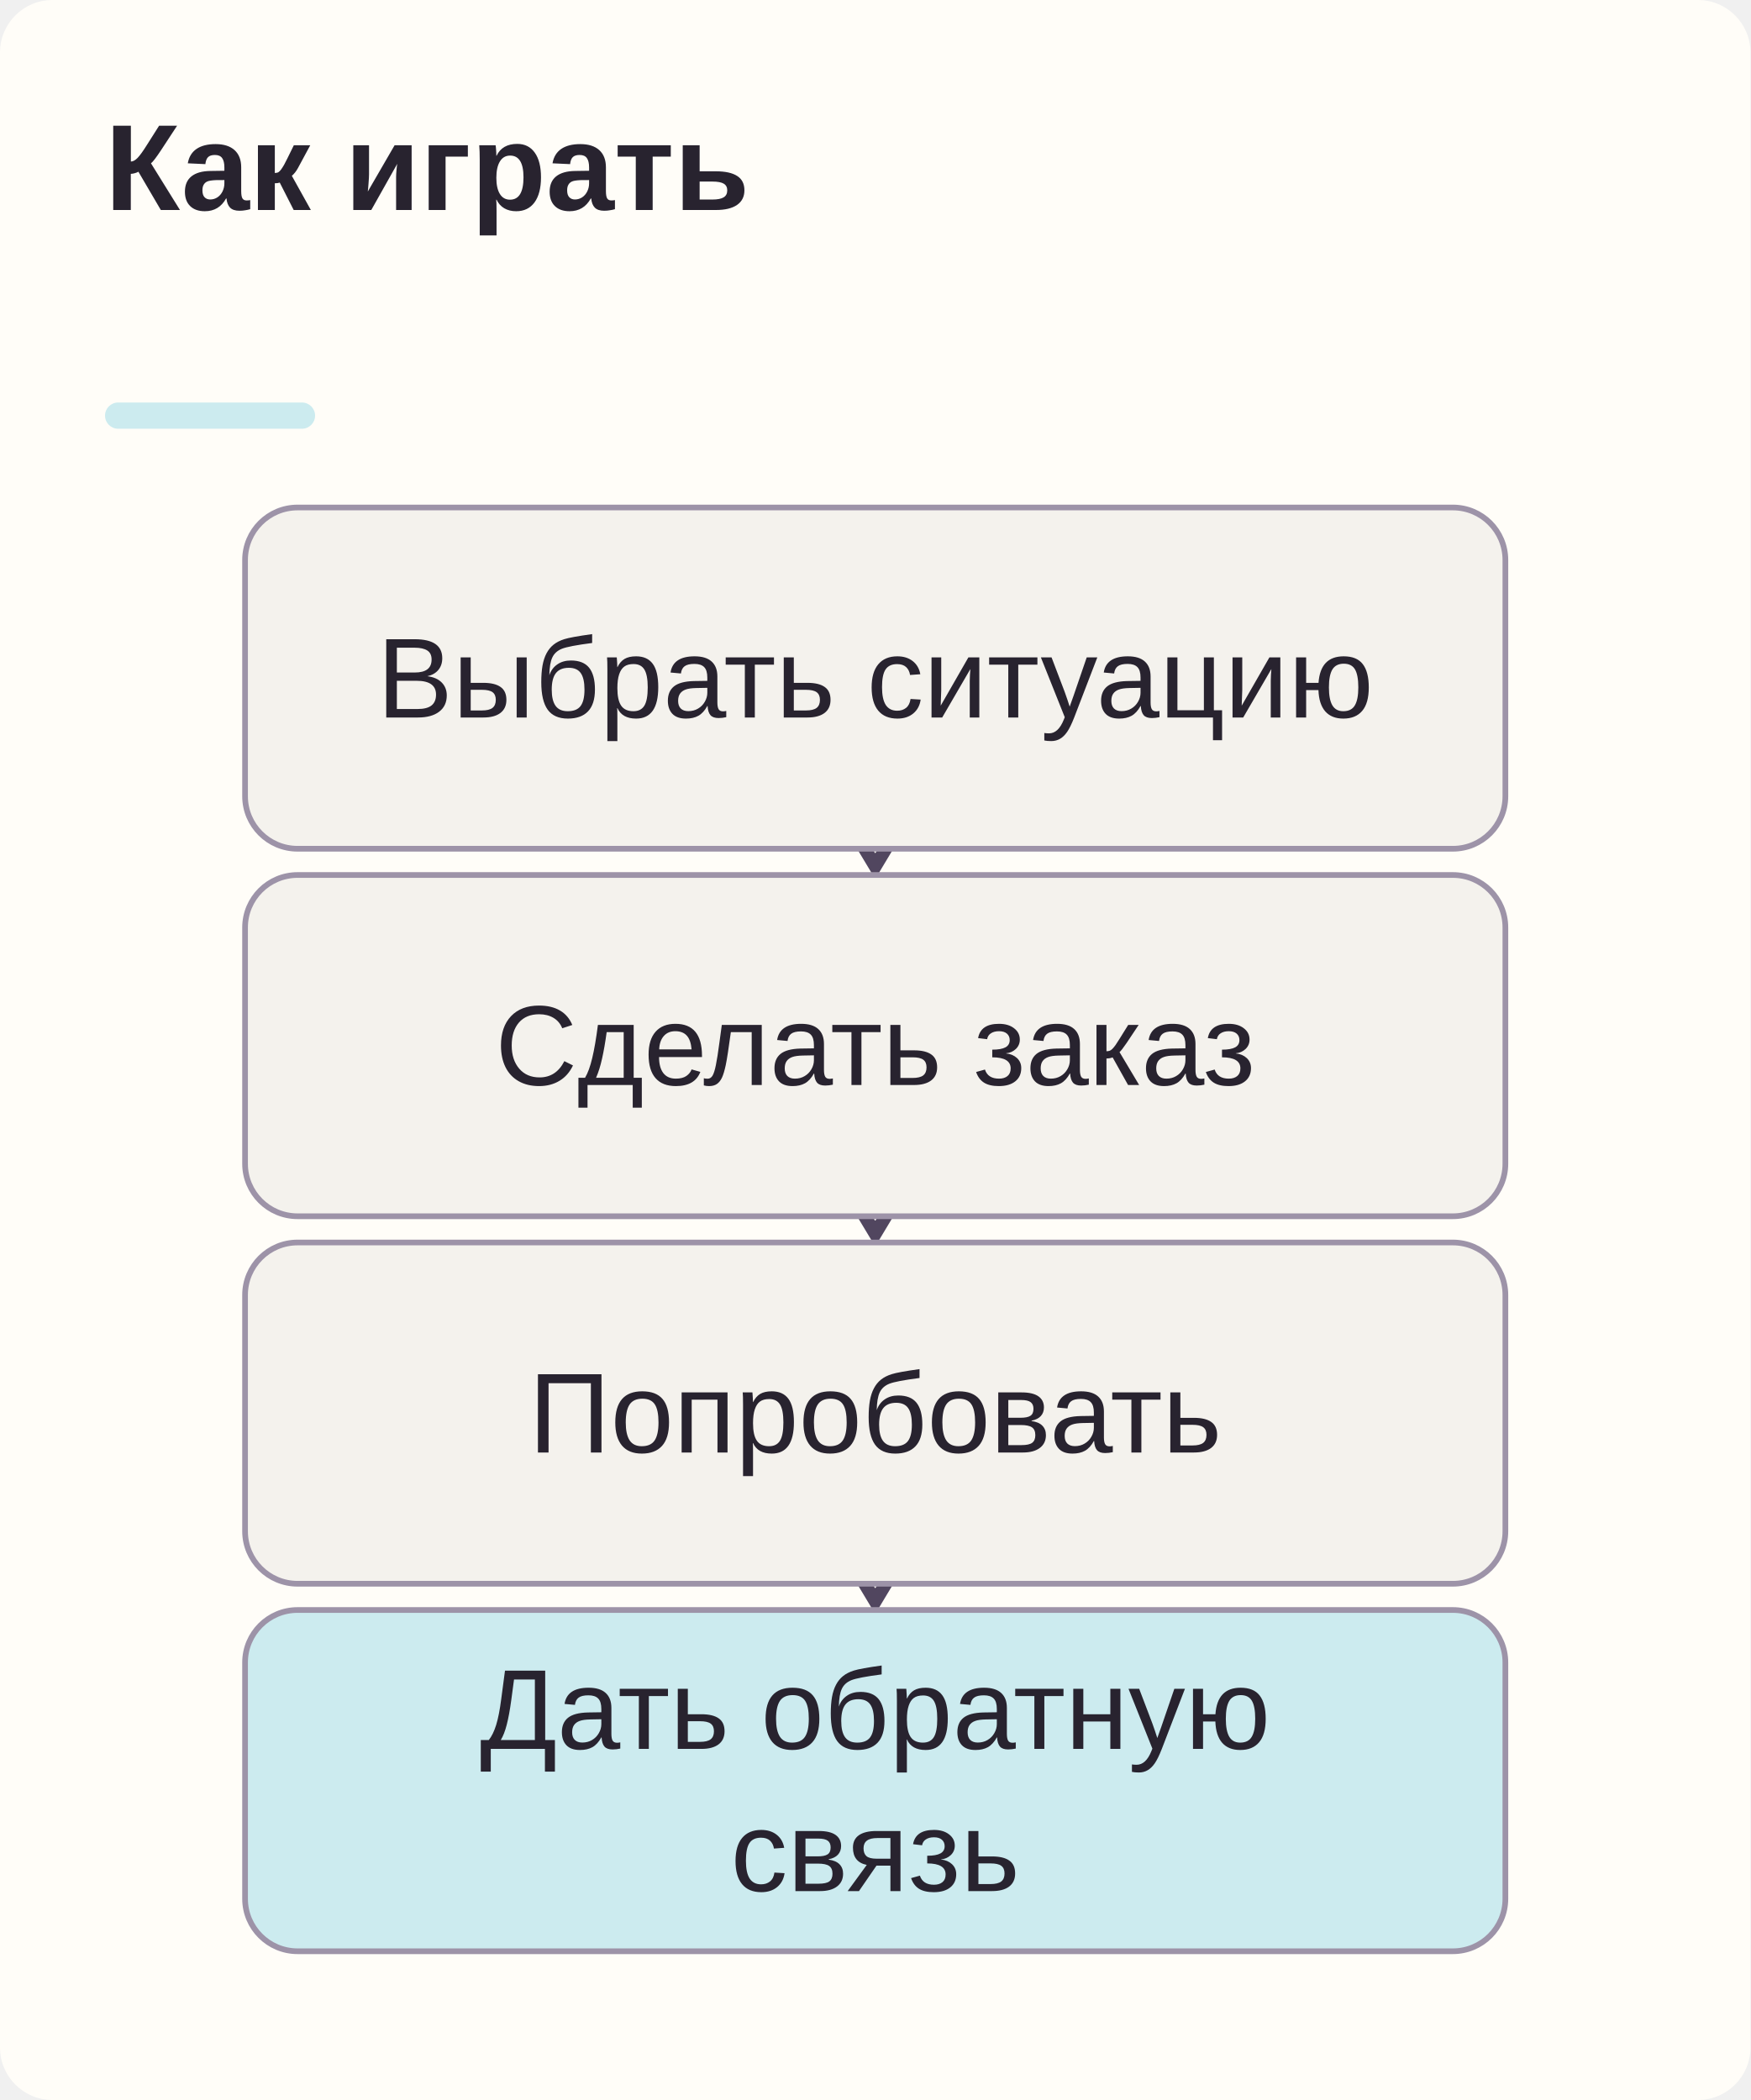
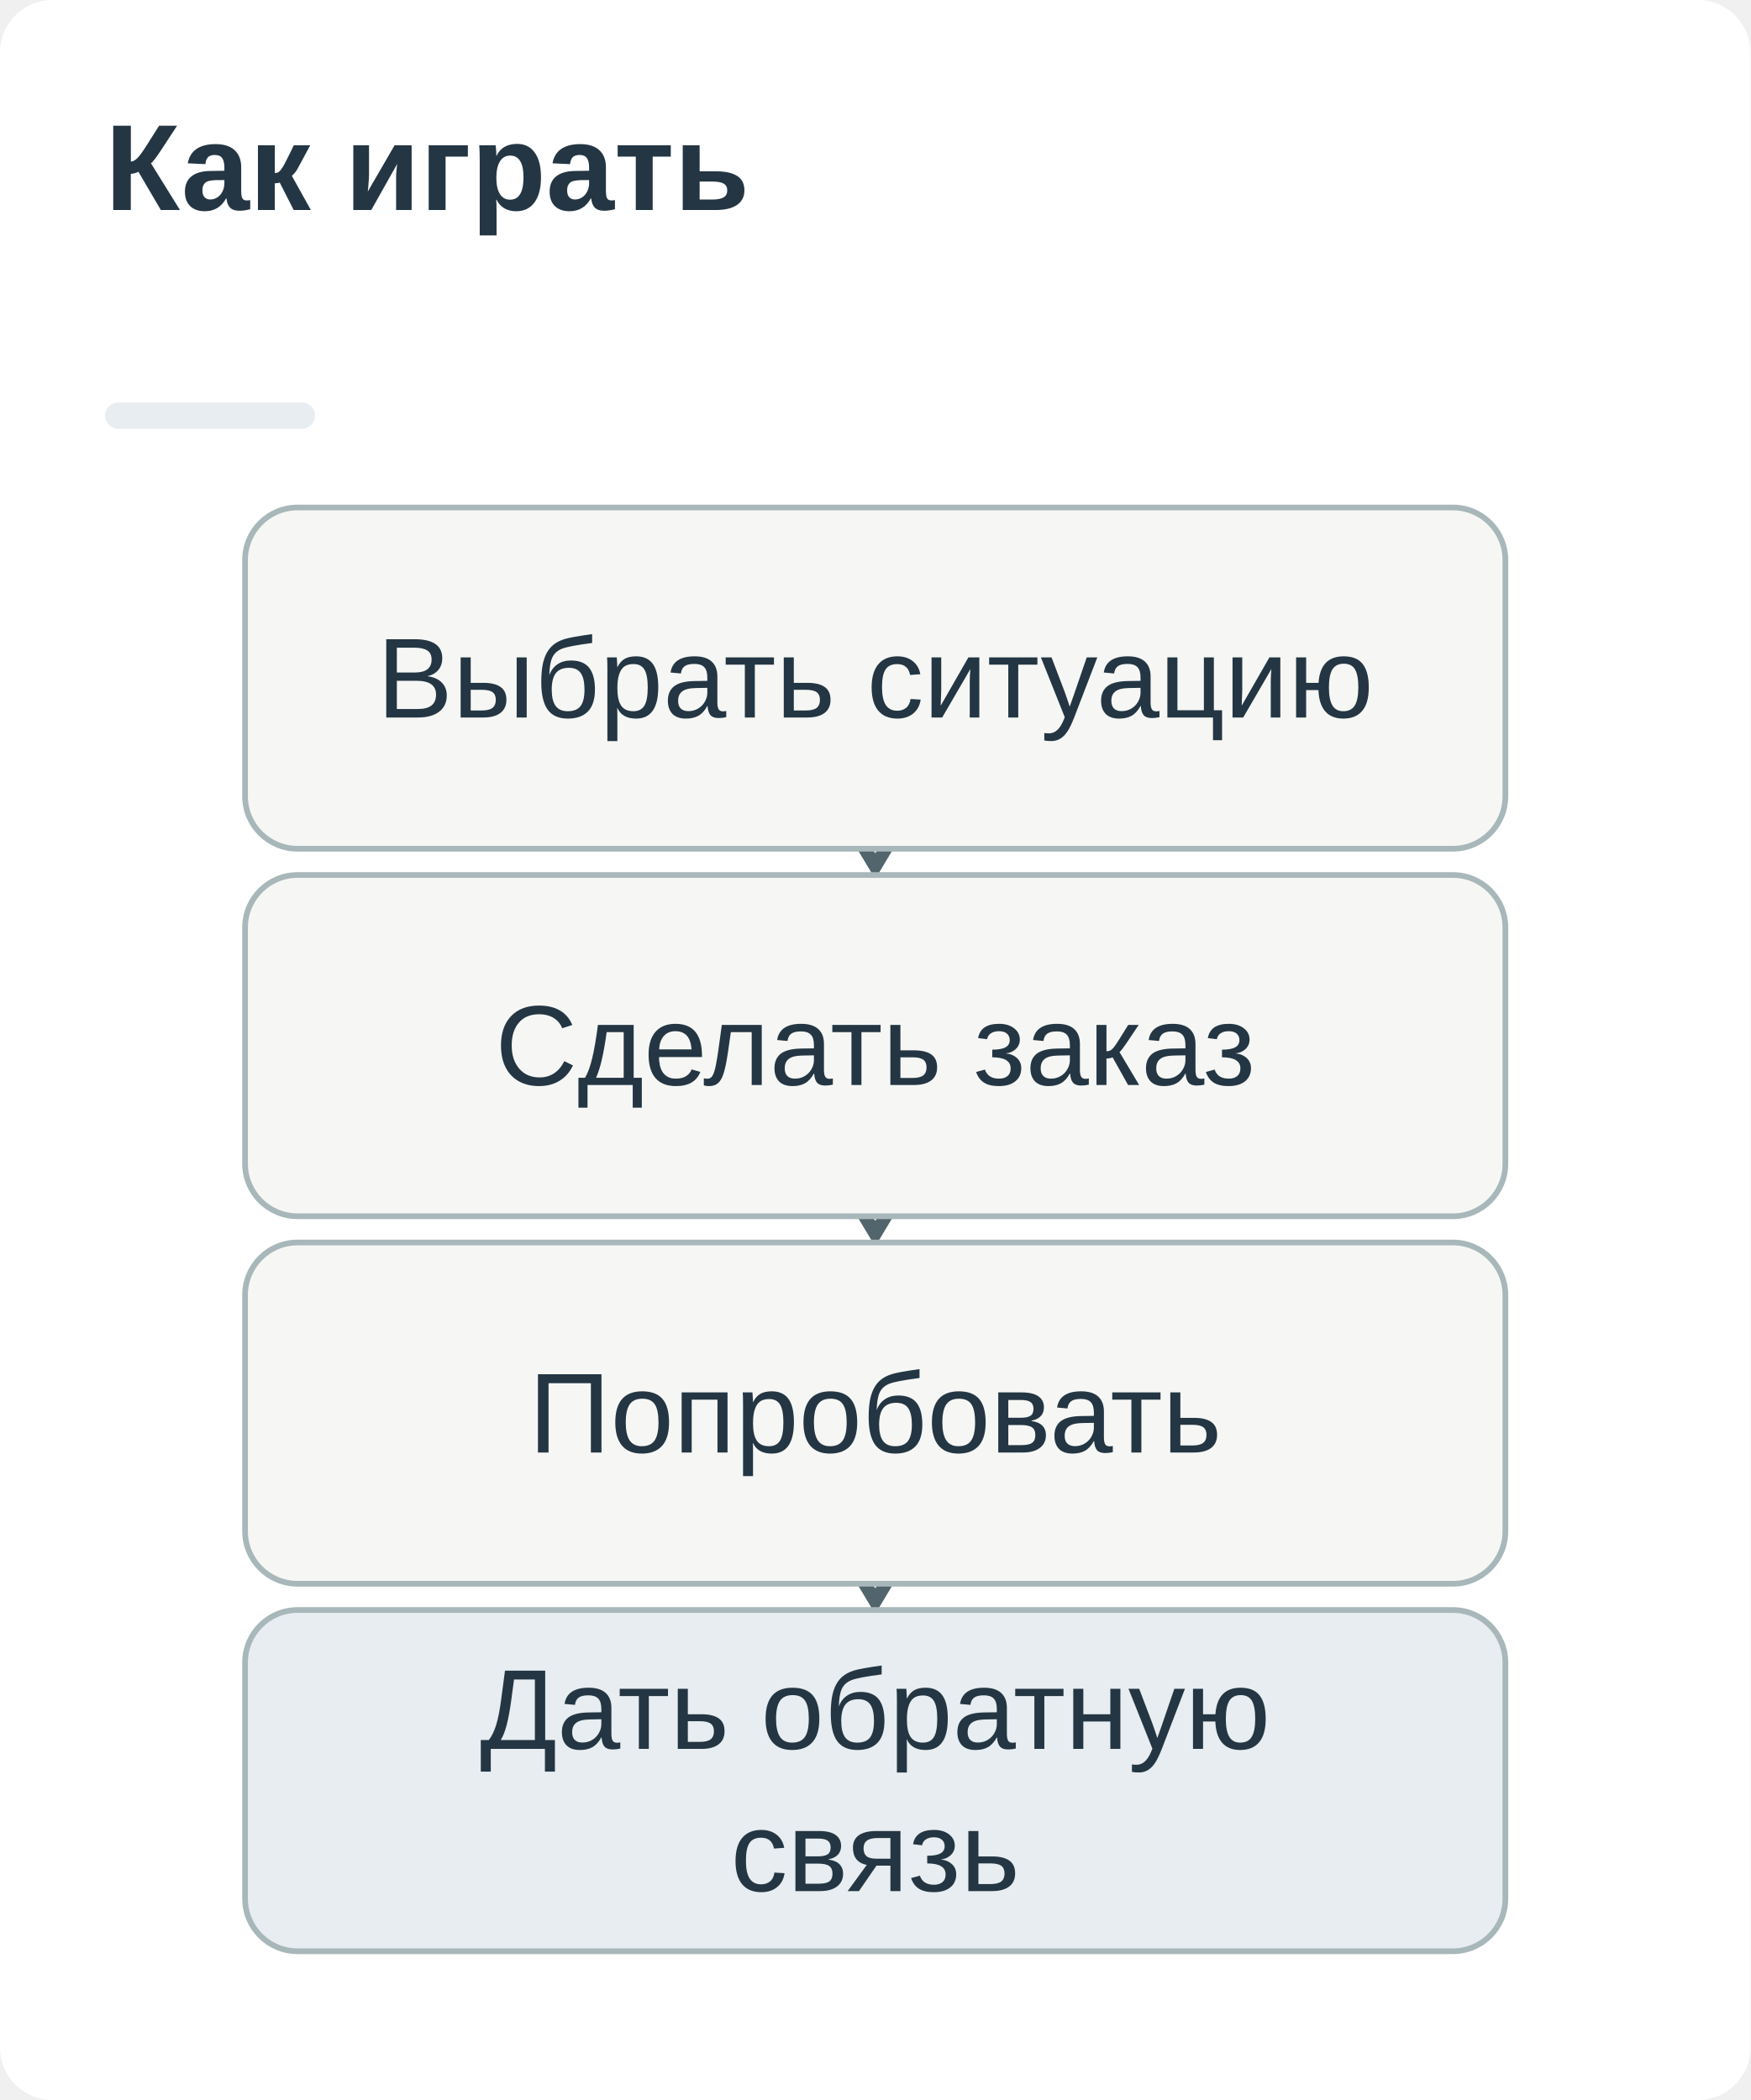
<svg xmlns="http://www.w3.org/2000/svg" viewBox="0 0 400 480" width="400" height="480" role="img" aria-labelledby="title desc">
  <defs>
    <marker id="arrow" markerWidth="8" markerHeight="8" refX="6" refY="4" orient="auto">
-       <path d="M1 1 L6 4 L1 7" fill="none" stroke="#51465f" stroke-width="1.5" />
+       <path d="M1 1 L6 4 L1 7" fill="none" stroke="#52656c" stroke-width="1.5" />
    </marker>
  </defs>
-   <rect width="400" height="480" rx="12" fill="#fffdf8" />
-   <rect x="24" y="92" width="48" height="6" rx="3" fill="#ccebef" />
-   <g font-family="Arial, sans-serif" fill="#28232f">
+   <rect width="400" height="480" rx="12" fill="#ffffff" />
+   <rect x="24" y="92" width="48" height="6" rx="3" fill="#e7edf0" />
+   <g font-family="Arial, sans-serif" fill="#243643">
    <text x="24" y="48" font-size="28" font-weight="700">Как играть</text>
-     <line x1="200" y1="195" x2="200" y2="198" stroke="#51465f" stroke-width="2" marker-end="url(#arrow)" />
-     <line x1="200" y1="279" x2="200" y2="282" stroke="#51465f" stroke-width="2" marker-end="url(#arrow)" />
-     <line x1="200" y1="363" x2="200" y2="366" stroke="#51465f" stroke-width="2" marker-end="url(#arrow)" />
-     <rect x="56" y="116" width="288" height="78" rx="12" fill="#f4f2ed" stroke="#9d93a8" stroke-width="1.3" />
+     <line x1="200" y1="195" x2="200" y2="198" stroke="#52656c" stroke-width="2" marker-end="url(#arrow)" />
+     <line x1="200" y1="279" x2="200" y2="282" stroke="#52656c" stroke-width="2" marker-end="url(#arrow)" />
+     <line x1="200" y1="363" x2="200" y2="366" stroke="#52656c" stroke-width="2" marker-end="url(#arrow)" />
+     <rect x="56" y="116" width="288" height="78" rx="12" fill="#f6f7f5" stroke="#a8b7b9" stroke-width="1.3" />
    <text x="200" y="164" text-anchor="middle" font-size="26">Выбрать ситуацию</text>
-     <rect x="56" y="200" width="288" height="78" rx="12" fill="#f4f2ed" stroke="#9d93a8" stroke-width="1.3" />
+     <rect x="56" y="200" width="288" height="78" rx="12" fill="#f6f7f5" stroke="#a8b7b9" stroke-width="1.3" />
    <text x="200" y="248" text-anchor="middle" font-size="26">Сделать заказ</text>
-     <rect x="56" y="284" width="288" height="78" rx="12" fill="#f4f2ed" stroke="#9d93a8" stroke-width="1.3" />
+     <rect x="56" y="284" width="288" height="78" rx="12" fill="#f6f7f5" stroke="#a8b7b9" stroke-width="1.3" />
    <text x="200" y="332" text-anchor="middle" font-size="26">Попробовать</text>
-     <rect x="56" y="368" width="288" height="78" rx="12" fill="#ccebef" stroke="#9d93a8" stroke-width="1.3" />
+     <rect x="56" y="368" width="288" height="78" rx="12" fill="#e7edf0" stroke="#a8b7b9" stroke-width="1.3" />
    <text x="200" y="399.75" text-anchor="middle" font-size="26">Дать обратную</text>
    <text x="200" y="432.25" text-anchor="middle" font-size="26">связь</text>
  </g>
</svg>
